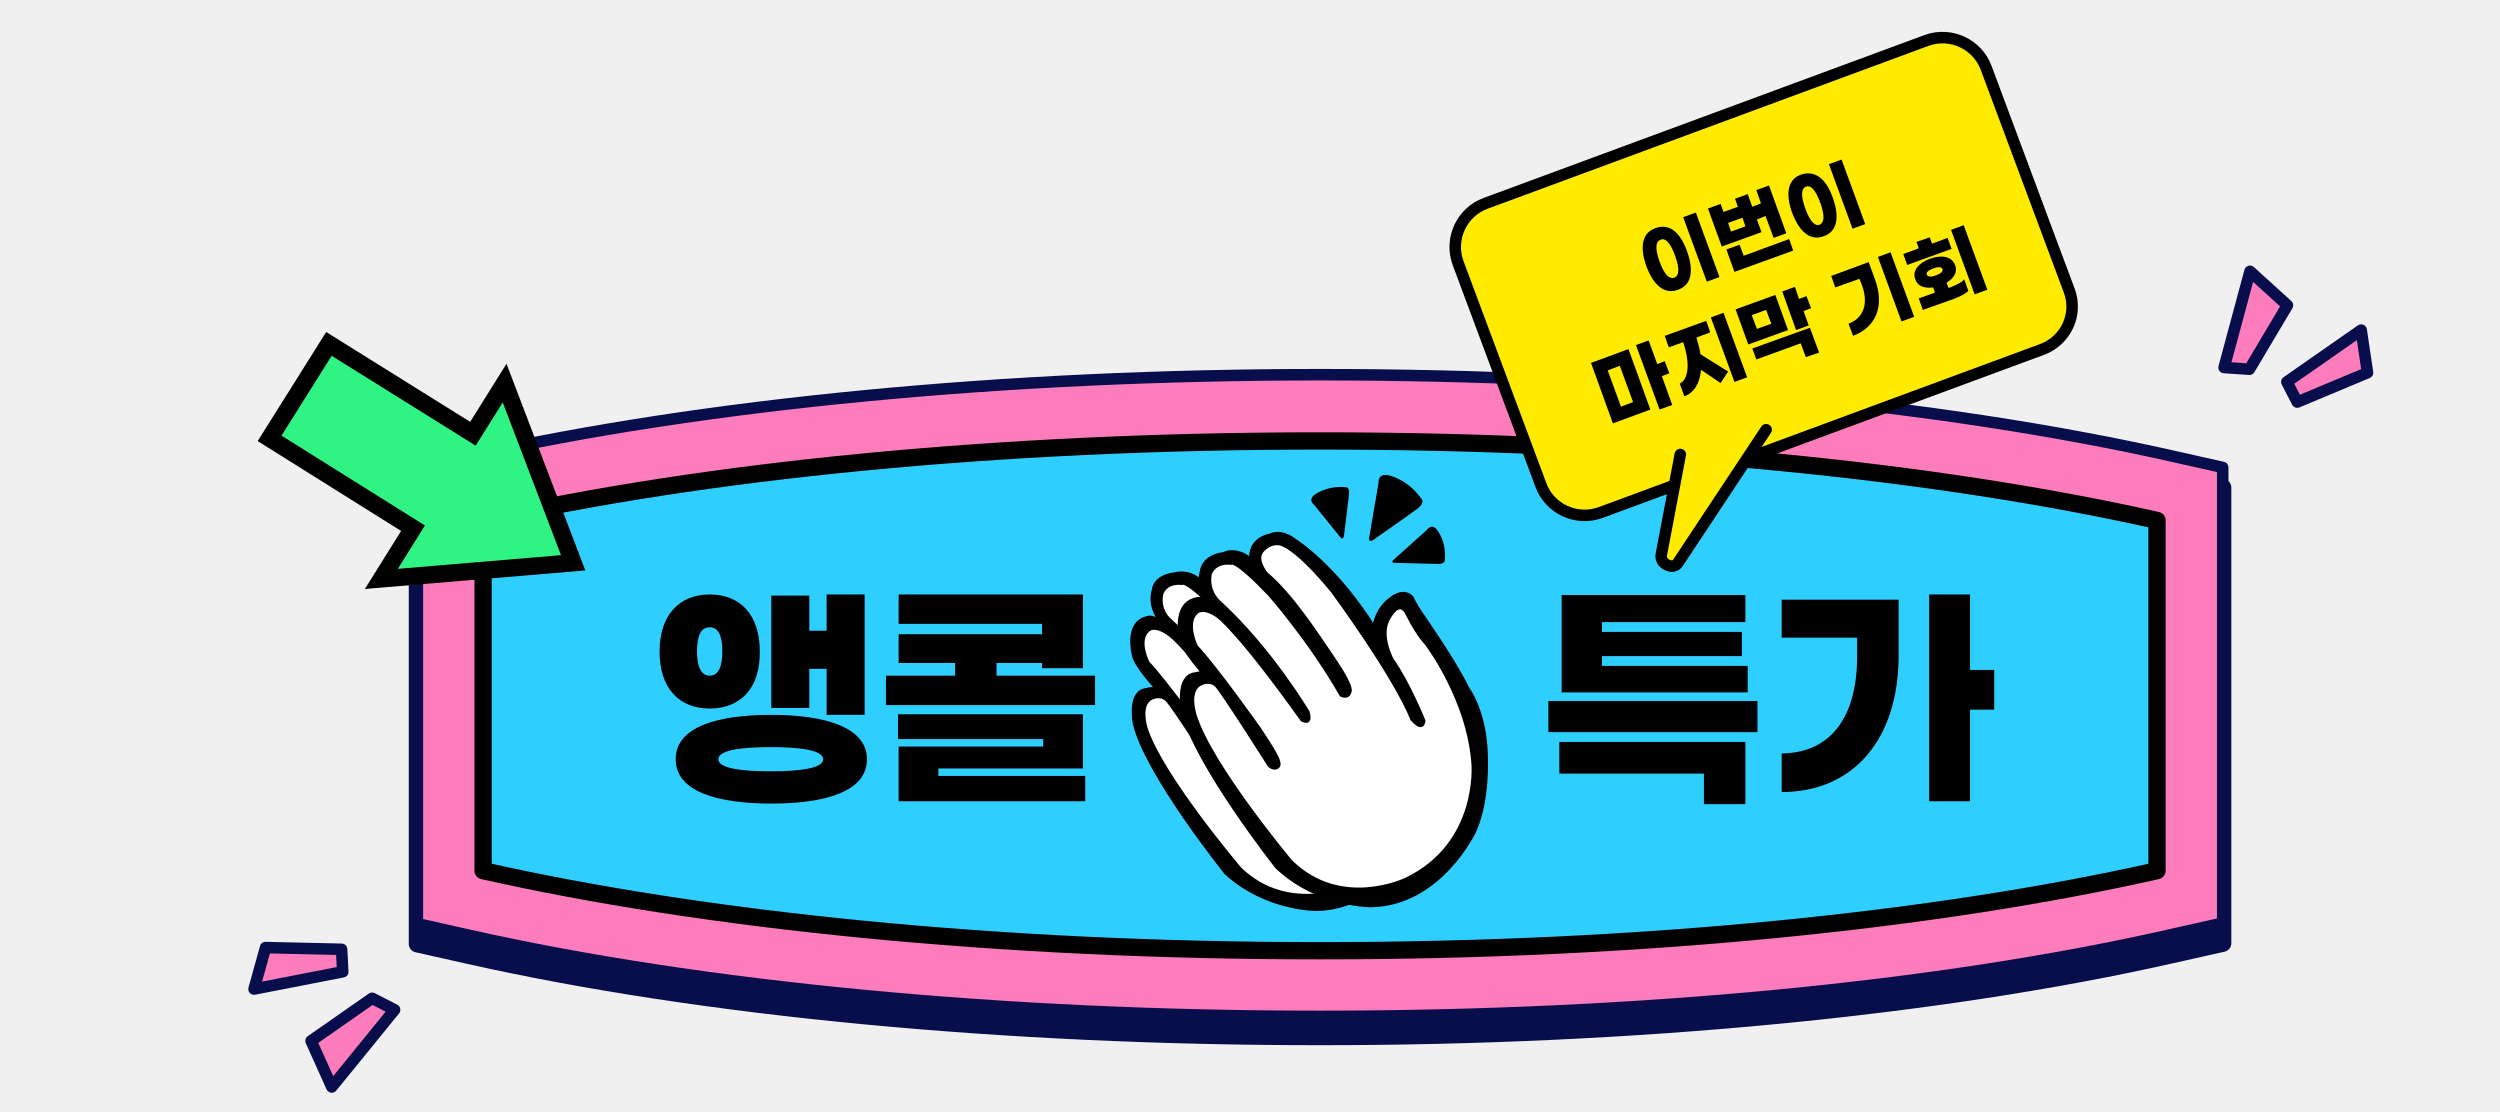
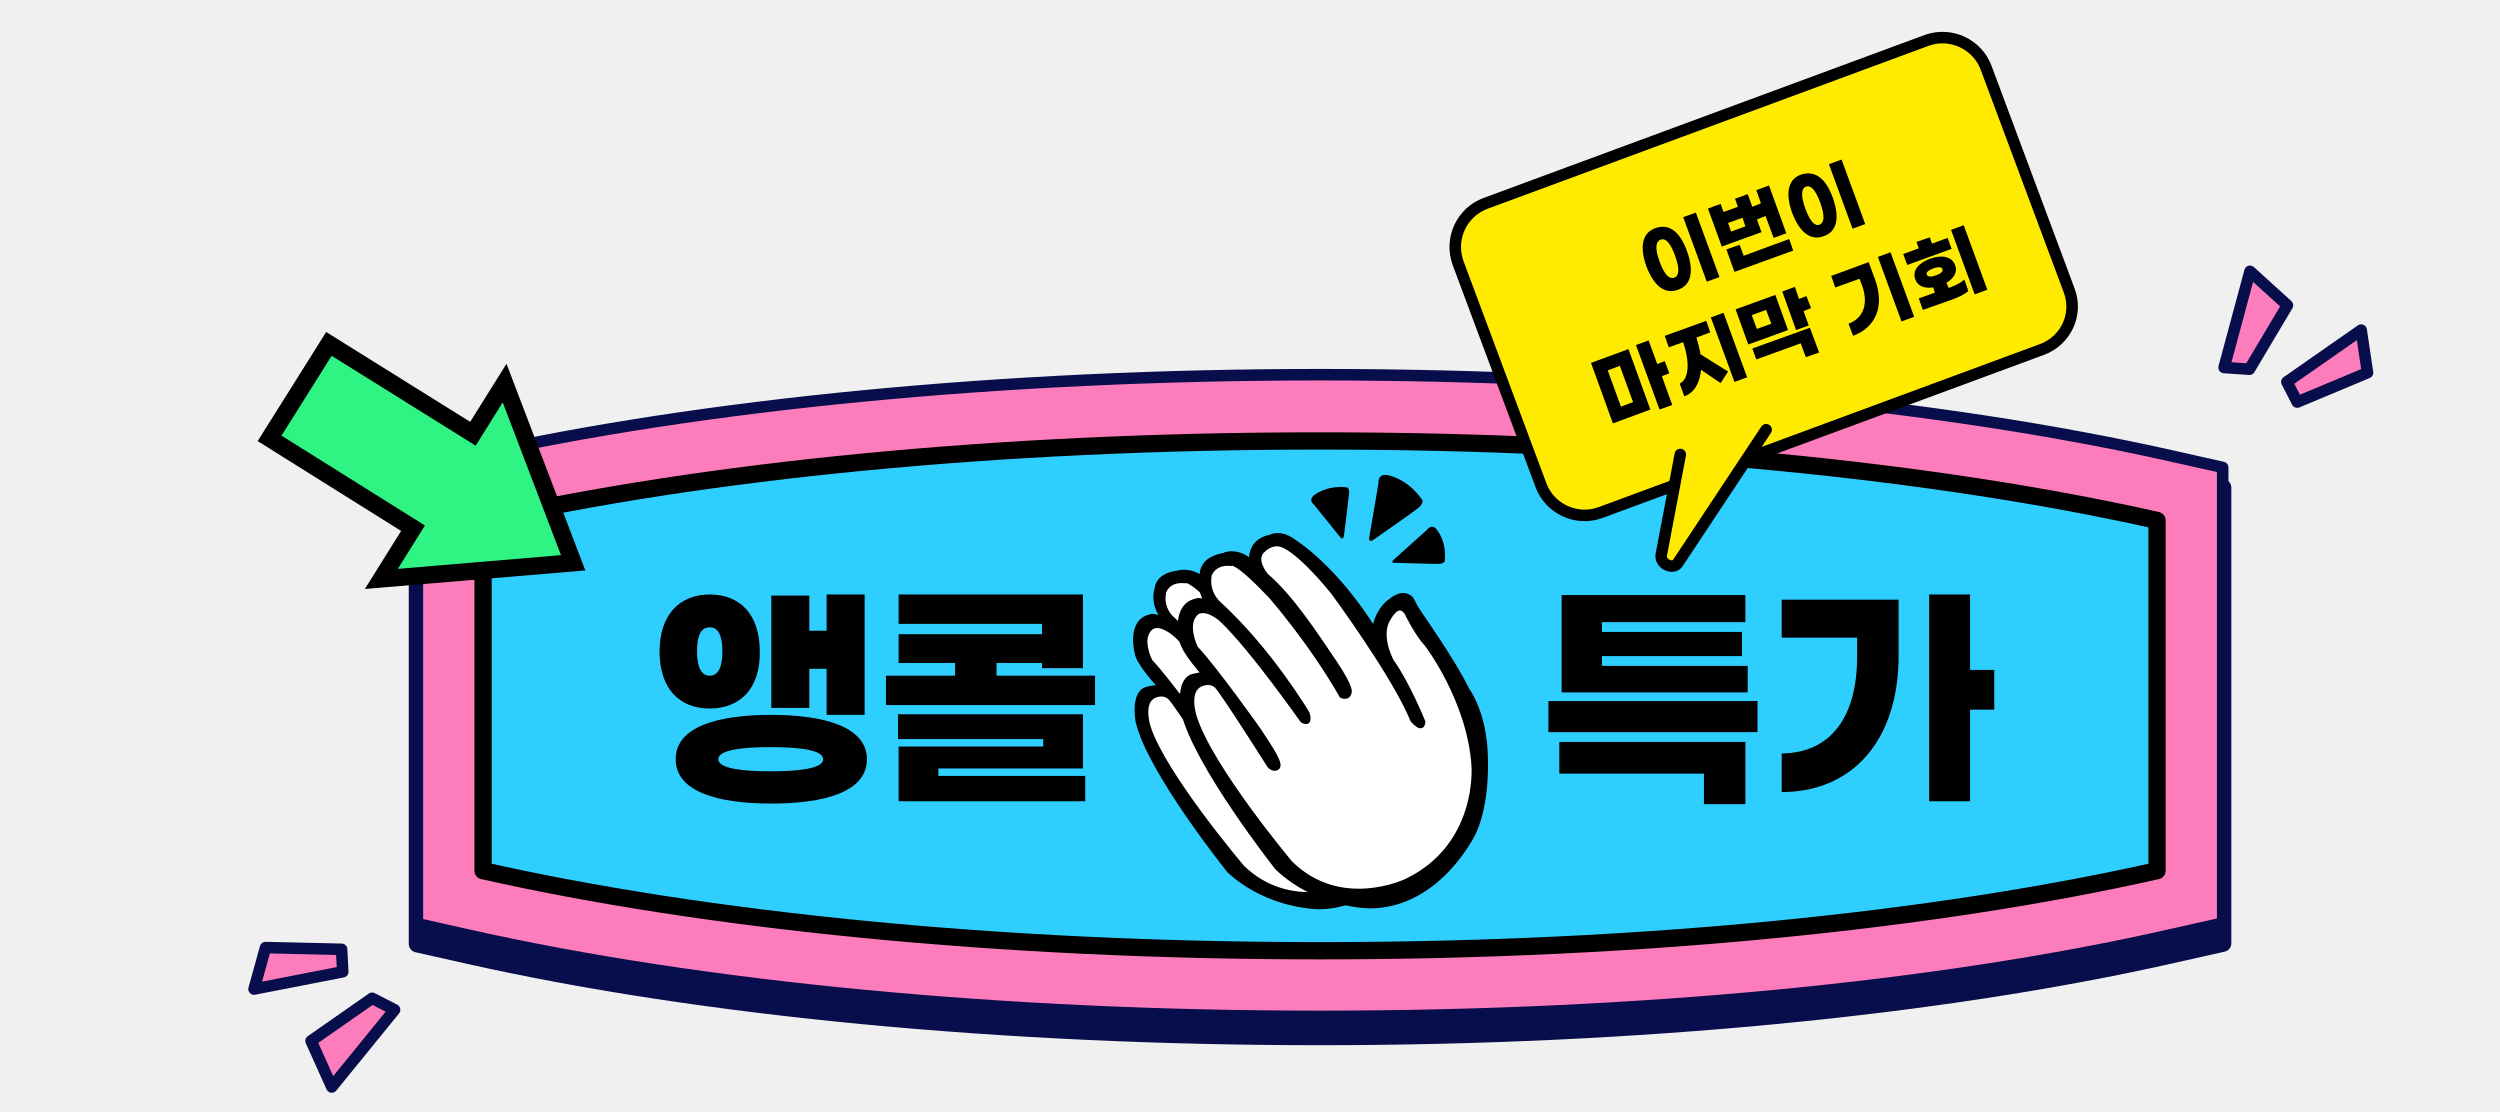
- <svg xmlns="http://www.w3.org/2000/svg" xmlns:xlink="http://www.w3.org/1999/xlink" version="1.1" x="0px" y="0px" viewBox="0 0 434 193" style="enable-background:new 0 0 434 193;" xml:space="preserve">
+ <svg xmlns="http://www.w3.org/2000/svg" xmlns:xlink="http://www.w3.org/1999/xlink" width="434" height="193" viewBox="0 0 434 193">
  <style type="text/css">
.st0{fill:#FD7CBB;stroke:#080D4B;stroke-width:2;stroke-linecap:round;stroke-linejoin:round;stroke-miterlimit:10;}
.st1{clip-path:url(#SVGID_00000030467178930581294840000003976593932371836089_);}
.st2{fill:#080D4B;}
.st3{fill:none;stroke:#080D4B;stroke-width:3;stroke-linecap:round;stroke-linejoin:round;}
.st4{fill:#FD7CBB;}
.st5{fill:none;stroke:#080D4B;stroke-width:2;stroke-linecap:round;stroke-linejoin:round;}
.st6{fill:#2ECFFF;}
.st7{fill:none;stroke:#000000;stroke-width:3;stroke-linecap:round;stroke-linejoin:round;}
.st8{enable-background:new    ;}
.st9{stroke:#000000;stroke-width:0.5;stroke-miterlimit:10;}
.st10{fill:#FFFFFF;stroke:#000000;stroke-width:0.5;stroke-miterlimit:10;}
.st11{stroke:#000000;stroke-miterlimit:10;}
.st12{fill:#2FF483;stroke:#000000;stroke-width:3;}
.st13{fill:#FEEB00;}
.st14{fill:none;stroke:#000000;stroke-width:2;stroke-linecap:round;stroke-linejoin:round;}
	
.clap {animation:clap both infinite 2s;}
.c2 {animation-delay:0.6s;}
.c3 {animation-delay:0.4s;}

@keyframes clap {
0% {opacity:0;}
30% {opacity:1;}
60% {opacity:1;}
100% {opacity:0;}
}

#clap_h1 {animation:clap_h1 both infinite 0.9s;transform-origin: 52% 70%;}
@keyframes clap_h1 {
0% {transform:translate(0,0) scale(1);}
25% {transform:translate(0,0) scale(0.94);}
50% {transform:translate(0,0) scale(1);}
75% {transform:translate(0,0) scale(0.94);}
100% {transform:translate(0,0) scale(1);}
}

#clap_h2 {animation:clap_h2 both infinite 0.9s;transform-origin: 5% 70%}
@keyframes clap_h2 {
0% {transform:translate(0,0) scale(1);}
25% {transform:translate(0,0) scale(1.03);}
50% {transform:translate(0,0) scale(1);}
75% {transform:translate(0,0) scale(1.03);}
100% {transform:translate(0,0) scale(1);}
}

#arrow {animation:arrow both linear infinite 1s;transform-origin:17.2% 42%;}
@keyframes arrow {
0% {transform:translate(0,0);}
50% {transform:translate(2%,2%);}
100% {transform:translate(0,0);}
}

#balloon {animation:balloon both linear infinite 3s;transform-origin:70% 29%;}
@keyframes balloon {
0% {transform:translate(0,0);}
10% {transform:translate(0%,2%);}
20% {transform:translate(0,0);}
30% {transform:translate(0,0);}
40% {transform:translate(0%,2%);}
50% {transform:translate(0,0);}
100% {transform:translate(0,0);}
}
	
.bg {animation:clap both infinite 2s;}
.bg.bg2 {animation-delay:0.4s;}
.bg.bg3 {animation-delay:0.2s;}
.bg.bg4 {animation-delay:0.4s;}
</style>
  <g id="bg2">
    <path id="Path_38177" class="st0 bg bg1" d="M386.1,63.8l4.5-16.7l6.5,5.9l-6.6,11.1L386.1,63.8z" />
    <path id="Path_38179" class="st0 bg bg2" d="M397,66.3l12.9-9l1.1,7.4l-12.2,5.1L397,66.3z" />
    <path id="Path_38177-2" class="st0 bg bg3" d="M68.5,175.3l-10.9,13.4l-3.6-8l10.6-7.4L68.5,175.3z" />
    <path id="Path_38179-2" class="st0 bg bg4" d="M59.5,168.7l-15.4,3l2-7.2l13.2,0.3L59.5,168.7z" />
  </g>
  <g id="bg">
    <g id="Group_109508" transform="translate(119.66 277.348)">
      <g>
        <g>
          <g>
            <g>
              <defs>
                <rect id="SVGID_1_" x="-50" y="-214" width="318" height="118.3" />
              </defs>
              <clipPath id="SVGID_00000168799500469885094000000010888264676236540327_">
                <use xlink:href="#SVGID_1_" style="overflow:visible;" />
              </clipPath>
              <g id="Mask_Group_1215" transform="translate(0 0)" style="clip-path:url(#SVGID_00000168799500469885094000000010888264676236540327_);">
                <path id="Path_36413" class="st2" d="M109.5-97.4c-54.8,0-107.3-5-147.8-14.1l-8.9-2v-79.2l8.9-2         c40.5-9.1,93-14.1,147.8-14.1s107.3,5,147.8,14.1l8.9,2v79.1l-8.9,2C216.9-102.5,164.4-97.4,109.5-97.4" />
                <path id="Path_36414" class="st3" d="M109.5-97.4c-54.8,0-107.3-5-147.8-14.1l-8.9-2v-79.2l8.9-2         c40.5-9.1,93-14.1,147.8-14.1s107.3,5,147.8,14.1l8.9,2v79.1l-8.9,2C216.9-102.5,164.4-97.4,109.5-97.4z" />
                <path id="Path_36415" class="st4" d="M109.5-100.9c-54.8,0-107.3-5-147.8-14.1l-8.9-2v-79.1l8.9-2         c40.5-9.1,93-14.2,147.8-14.2s107.3,5,147.8,14.1l8.9,2v79.1l-8.9,2C216.9-105.9,164.4-100.9,109.5-100.9" />
                <path id="Path_36416" class="st5" d="M109.5-100.9c-54.8,0-107.3-5-147.8-14.1l-8.9-2v-79.1l8.9-2         c40.5-9.1,93-14.2,147.8-14.2s107.3,5,147.8,14.1l8.9,2v79.1l-8.9,2C216.9-105.9,164.4-100.9,109.5-100.9z" />
                <path id="Path_36417" class="st6" d="M109.5-200.8c-56.1,0-107.1,5.2-145.3,13.8v60.8c38.2,8.6,89.2,13.9,145.3,13.9         s107.1-5.3,145.3-13.9V-187C216.6-195.6,165.6-200.8,109.5-200.8" />
                <path id="Path_36418" class="st7" d="M109.5-200.8c-56.1,0-107.1,5.2-145.3,13.8v60.8c38.2,8.6,89.2,13.9,145.3,13.9         s107.1-5.3,145.3-13.9V-187C216.6-195.6,165.6-200.8,109.5-200.8z" />
              </g>
            </g>
          </g>
        </g>
      </g>
    </g>
    <g class="st8">
      <path d="M123.2,123c-5.4,0-8.7-3.6-8.7-9.9s3.4-9.9,8.7-9.9c5.3,0,8.7,3.5,8.7,9.9C132,119.4,128.6,123,123.2,123z M150.5,131.8    c0,5.7-7.4,7.7-16.6,7.7s-16.6-2-16.6-7.7s7.4-7.7,16.6-7.7S150.5,126.2,150.5,131.8z M123.2,117.3c1.5,0,2.2-1.5,2.2-4.2    c0-2.8-0.7-4.2-2.2-4.2s-2.2,1.4-2.2,4.2S121.8,117.3,123.2,117.3z M142.9,131.8c0-1.6-4.1-2.1-9.1-2.1s-9.1,0.5-9.1,2.1    s4.1,2.1,9.1,2.1S142.9,133.4,142.9,131.8z M140.5,122.9h-6.6v-19.5h6.6v6.1h3v-6.3h6.6v20.9h-6.6v-8h-3V122.9z" />
      <path d="M190.1,117.3v5.1h-36.3v-5.1h12v-2.2H156v-5h24.9v-1.8H156v-5.1h32V116h-7.1v-0.9H173v2.2    C173,117.3,190.1,117.3,190.1,117.3z M162.9,134.7h25.5v4.4H156v-9.5h25.1v-1.3h-25.2V124H188v9.4h-25.1V134.7z" />
      <path d="M305.1,121.7v5.4h-36.3v-5.4H305.1z M270.8,128.8H303v10.8h-7.2v-5.3h-25.1v-5.5H270.8z M303.4,120.2h-32.3v-16.9H303v4.7    h-24.9v1.7h24.3v4.2h-24.3v1.7h25.3V120.2z" />
      <path d="M309.3,104.1h20.3v9.7c0,14.6-7.9,23.7-20.3,23.7v-6.7c8.6-0.1,13.1-6.4,13.1-16.9v-3.2h-13.1V104.1z M346.2,123.2H342    v15.9h-7.1v-35.9h7.1v13.1h4.2V123.2z" />
    </g>
  </g>
  <g id="h2_00000001656458723641112240000011977285140848089261_">
    <g id="h3">
      <g id="clap_h1">
        <g>
-           <path class="st9" d="M208.7,101.2c0,0-0.9-3.7,3.1-4.6c0,0,1.7-1,4,0.8c0,0,6.8,4.1,13.5,14.8c0,0,0.4-3.5,2.9-5.1      c0,0,1.9-1.6,3.2-0.3c0,0,0.8,1.5,1.4,2.5c0,0,5.9,8.3,8,12.7c0,0,3.1,3.8,3.1,11.3c0,0,0.4,7.2-1.9,12.3s-0.3,0-0.3,0      s-5.5,12.1-17.1,12.3c0,0-8.8,0.1-15.8-6.3c0,0-13.9-17.3-15.9-26c0,0-1.1-5.6,2.1-5.9c0,0,1.1-0.4,1.9,0c0,0-4.1-4.3-4.2-6.2      c0,0-1.4-5.5,2.5-6.3c0,0,0.6-0.4,2.2,0.6c0,0-2.1-2.4-1.2-5.4c0,0,0.1-2.4,3.8-2.8C204.1,99.5,206.9,98.9,208.7,101.2z" />
-           <path class="st10" d="M234.8,109.3c0,0,1.7,3.5,3.4,5.3c0,0,7.3,9.3,7.9,20.2c0,0,1,13.2-11.3,19c0,0-11,5.2-19.5-3      c0,0-13.6-16-16.3-24.3c0,0-1.4-4.3,1-5.3c0,0,1.4-0.7,2.5,0.3s9,13.4,9,13.4s0.9,0.9,1.6,0.2s-1-3.1-3.2-6.4      c0,0-7.3-10.2-10.6-13.7c0,0-2-3.9,0.1-5.6c0,0,1-1.1,3.6,0.8c0,0,3.5,2.4,14.1,17.2c0,0,1.8,1,1.1-1.3c0,0-6.3-10.6-15.1-18.5      c0,0-2-1.6-1.4-4.5c0,0,0.6-2.1,3.5-1.8c0,0,0.6-0.9,6.6,5.3c0,0,6.7,7.5,12.1,16.8c0,0,1.3,0.7,1.6-0.7c0,0,0.5-0.7-2.5-5.1      s-7.4-11-11.6-14.5c0,0-2.2-2.6-0.5-4c0,0,1.3-1.3,2.9-0.9c0,0,2.5,0.5,8.7,7.9c0,0,10.4,13.9,13.5,21.4c0,0,1.9,2.2,2,0.2      c0,0-2.6-6.5-5.4-10.2c0,0-2.3-4.2-0.5-7C232,110.4,233.5,107.2,234.8,109.3z" />
+           <path class="st9" d="M246.5,145.3c0,0-5.8,12.1-17.4,12.3c0,0-8.8,0.1-15.8-6.3c0,0-13.9-17.3-15.9-26c0,0-1.1-5.6,2.1-5.9       c0,0,1.1-0.4,1.9,0c0,0-4.1-4.3-4.2-6.2c0,0-1.4-5.5,2.5-6.3c0,0,0.6-0.4,2.2,0.6c0,0-2.1-2.4-1.2-5.4c0,0,0.1-2.4,3.8-2.8       c0.1-0.1,2.9-0.7,4.7,1.6c0,0-0.9-3.7,3.1-4.6c0,0,1.7-1,4,0.8c0,0,6.8,4.1,13.5,14.8c0,0,0.4-3.5,2.9-5.1c0,0,1.9-1.6,3.2-0.3       c0,0,0.8,1.5,1.4,2.5c0,0,5.9,8.3,8,12.7c0,0,2.2,4.8,3.1,11.3C248.8,140.9,246.5,145.3,246.5,145.3z" />
+           <path class="st10" d="M235.3,109c0,0,1.7,3.5,3.4,5.3c0,0,7.3,9.3,7.9,20.2c0,0,1,13.2-11.3,19c0,0-11,5.2-19.5-3       c0,0-13.6-16-16.3-24.3c0,0-1.4-4.3,1-5.3c0,0,1.4-0.7,2.5,0.3s9,13.4,9,13.4s0.9,0.9,1.6,0.2s-1-3.1-3.2-6.4       c0,0-7.3-10.2-10.6-13.7c0,0-2-3.9,0.1-5.6c0,0,1-1.1,3.6,0.8c0,0,3.5,2.4,14.1,17.2c0,0,1.8,1,1.1-1.3c0,0-6.3-10.6-15.1-18.5       c0,0-2-1.6-1.4-4.5c0,0,0.6-2.1,3.5-1.8c0,0,0.6-0.9,6.6,5.3c0,0,6.7,7.5,12.1,16.8c0,0,1.3,0.7,1.6-0.7c0,0,0.5-0.7-2.5-5.1       s-7.4-11-11.6-14.5c0,0-2.2-2.6-0.5-4c0,0,1.3-1.3,2.9-0.9c0,0,2.5,0.5,8.7,7.9c0,0,10.4,13.9,13.5,21.4c0,0,1.9,2.2,2,0.2       c0,0-2.6-6.5-5.4-10.2c0,0-2.3-4.2-0.5-7C232.5,110.1,234,106.9,235.3,109z" />
        </g>
      </g>
    </g>
  </g>
  <g id="h1">
    <g id="h2">
      <g id="clap_h2">
        <g>
-           <path class="st11" d="M217.4,97.8c0,0-0.9-3.9,3.2-4.7c0,0,1.7-1,4.1,0.9c0,0,7,4.3,13.9,15.4c0,0,0.4-3.6,3-5.3      c0,0,1.9-1.7,3.3-0.3c0,0,0.8,1.6,1.5,2.6c0,0,6.1,8.7,8.2,13.2c0,0,3.1,4,3.2,11.8c0,0,0.4,7.5-2,12.8c-3,5.1,0,0,0,0      s-5.9,12.6-17.8,12.8c0,0-9.1,0.1-16.2-6.6c0,0-14.2-18-16.3-27.1c0,0-1.1-5.9,2.1-6.1c0,0,1.1-0.4,1.9,0c0,0-4.2-4.5-4.3-6.5      c0,0-1.4-5.7,2.5-6.5c0,0,0.7-0.4,2.3,0.6c0,0-2.2-2.5-1.2-5.6c0,0,0.1-2.5,3.9-2.9C212.7,96,215.5,95.4,217.4,97.8z" />
-           <path class="st10" d="M244.1,106.3c0,0,1.7,3.6,3.5,5.5c0,0,7.4,9.7,8.1,21c0,0,1.1,13.7-11.6,19.8c0,0-11.3,5.5-20-3.1      c0,0-13.9-16.6-16.6-25.3c0,0-1.5-4.5,1.1-5.5c0,0,1.4-0.7,2.5,0.3c1.1,1.1,9.2,13.9,9.2,13.9s0.9,0.9,1.6,0.2s-1-3.2-3.3-6.7      c0,0-7.5-10.6-10.9-14.2c0,0-2-4.1,0.1-5.9c0,0,1.1-1.1,3.7,0.8c0,0,3.5,2.5,14.5,17.9c0,0,1.8,1.1,1.1-1.4      c0,0-6.5-11-15.5-19.2c0,0-2-1.7-1.5-4.7c0,0,0.6-2.2,3.6-1.9c0,0,0.6-0.9,6.7,5.5c0,0,6.9,7.8,12.4,17.4c0,0,1.3,0.7,1.6-0.7      c0,0,0.5-0.7-2.6-5.3s-7.6-11.5-11.9-15.1c0,0-2.3-2.7-0.5-4.2c0,0,1.3-1.4,3-0.9c0,0,2.6,0.5,8.9,8.2c0,0,10.7,14.5,13.8,22.2      c0,0,1.9,2.3,2.1,0.2c0,0-2.7-6.7-5.5-10.6c0,0-2.4-4.4-0.5-7.3C241.2,107.3,242.7,104.1,244.1,106.3z" />
+           <path class="st11" d="M217.4,98c0,0-0.9-3.9,3.2-4.7c0,0,1.7-1,4.1,0.9c0,0,7,4.3,13.9,15.4c0,0,0.4-3.6,3-5.3      c0,0,1.9-1.7,3.3-0.3c0,0,0.8,1.6,1.5,2.6c0,0,6.1,8.7,8.2,13.2c0,0,3.1,4,3.2,11.8c0,0,0.4,7.5-2,12.8c-3,5.1,0,0,0,0      s-5.9,12.6-17.8,12.8c0,0-9.1,0.1-16.2-6.6c0,0-14.2-18-16.3-27.1c0,0-1.1-5.9,2.1-6.1c0,0,1.1-0.4,1.9,0c0,0-4.2-4.5-4.3-6.5      c0,0-1.4-5.7,2.5-6.5c0,0,0.7-0.4,2.3,0.6c0,0-2.2-2.5-1.2-5.6c0,0,0.1-2.5,3.9-2.9C212.7,96.2,215.5,95.6,217.4,98z" />
+           <path class="st10" d="M244.1,106.5c0,0,1.7,3.6,3.5,5.5c0,0,7.4,9.7,8.1,21c0,0,1.1,13.7-11.6,19.8c0,0-11.3,5.5-20-3.1      c0,0-13.9-16.6-16.6-25.3c0,0-1.5-4.5,1.1-5.5c0,0,1.4-0.7,2.5,0.3c1.1,1.1,9.2,13.9,9.2,13.9s0.9,0.9,1.6,0.2s-1-3.2-3.3-6.7      c0,0-7.5-10.6-10.9-14.2c0,0-2-4.1,0.1-5.9c0,0,1.1-1.1,3.7,0.8c0,0,3.5,2.5,14.5,17.9c0,0,1.8,1.1,1.1-1.4      c0,0-6.5-11-15.5-19.2c0,0-2-1.7-1.5-4.7c0,0,0.6-2.2,3.6-1.9c0,0,0.6-0.9,6.7,5.5c0,0,6.9,7.8,12.4,17.4c0,0,1.3,0.7,1.6-0.7      c0,0,0.5-0.7-2.6-5.3s-7.6-11.5-11.9-15.1c0,0-2.3-2.7-0.5-4.2c0,0,1.3-1.4,3-0.9c0,0,2.6,0.5,8.9,8.2c0,0,10.7,14.5,13.8,22.2      c0,0,1.9,2.3,2.1,0.2c0,0-2.7-6.7-5.5-10.6c0,0-2.4-4.4-0.5-7.3C241.2,107.5,242.7,104.3,244.1,106.5z" />
        </g>
      </g>
    </g>
  </g>
  <g id="clap">
    <path class="clap c1" d="M237.7,93.3l1.6-9.4c0,0-0.2-1.8,1.7-1.4c0,0,3.4,0.6,5.9,4.3c0,0,0.3,0.6-0.7,1.4s-7.9,5.6-7.9,5.6S237.5,94.2,237.7,93.3   z" />
    <path class="clap c2" d="M241.9,97.2l5.8-5.2c0,0,0.8-1.2,1.7-0.1c0,0,1.8,2,1.4,5.5c0,0-0.1,0.5-1.1,0.5s-7.7-0.2-7.7-0.2S241.4,97.7,241.9,97.2z" />
    <path class="clap c3" d="M232.7,93.3l-4.6-5.7c0,0-1.1-0.8,0.1-1.7c0,0,2.1-1.7,5.6-1.3c0,0,0.5,0.1,0.4,1.1s-0.9,7.4-0.9,7.4   S233.1,93.8,232.7,93.3z" />
  </g>
  <g id="arrow">
    <path id="화살표" class="st12" d="M57.1,59.7L46.8,76.1l24.9,15.6l-5.5,8.8l33.3-2.8L87.6,66.5l-5.5,8.8L57.1,59.7z" />
  </g>
  <g id="balloon">
    <g>
      <path id="Path_36386" class="st13" d="M355.4,60.7L277.8,89c-4.2,1.5-8.8-0.7-10.3-4.8l-14.4-38.6c-1.5-4.2,0.7-8.8,4.8-10.3    L335.5,7c4.2-1.5,8.8,0.7,10.3,4.8l14.4,38.6C361.8,54.6,359.6,59.2,355.4,60.7" />
      <path id="Path_36387" class="st14" d="M354.4,60.7L277.8,89c-4.2,1.5-8.8-0.7-10.3-4.8l-14.4-38.6c-1.5-4.2,0.7-8.8,4.8-10.3    L334.5,7c4.2-1.5,8.8,0.7,10.3,4.8l14.4,38.6C360.8,54.6,358.6,59.2,354.4,60.7z" />
      <path id="Path_36409" class="st13" d="M291.7,78.9l-3.3,17.4c-0.3,1.6,2.1,2.7,2.9,1.4l15.3-23.1" />
      <path id="Path_36410" class="st14" d="M291.7,78.9l-3.3,17.4c-0.3,1.6,2.1,2.7,2.9,1.4l15.3-23.1" />
      <g class="st8">
        <path d="M292.9,43.7c1.3,3.7,0.5,5.9-1.6,6.6c-2.1,0.8-4.1-0.4-5.5-4.1c-1.3-3.7-0.5-5.9,1.6-6.6C289.6,38.8,291.6,40,292.9,43.7     z M288.1,45.4c0.9,2.5,1.8,3.1,2.6,2.8c0.7-0.3,1-1.3,0.1-3.8c-0.9-2.5-1.8-3.1-2.5-2.8C287.5,41.9,287.2,42.9,288.1,45.4z      M298.5,48.1l-2.2,0.8l-4.1-11.2l2.2-0.8L298.5,48.1z" />
        <path d="M305.8,40.3l-6.9,2.5l-2.4-6.6l2.2-0.8l0.5,1.4l2.5-0.9l-0.5-1.4l2.2-0.8l0.8,2.2l1.5-0.6l-0.8-2.3l2.2-0.8l3,8.3     l-2.2,0.8l-1.4-3.8l-1.5,0.6L305.8,40.3z M310.6,41.5l0.7,2l-10.2,3.7l-1.4-3.9l2.3-0.8l0.7,1.9L310.6,41.5z M303,39.3l-0.5-1.5     l-2.5,0.9l0.5,1.5L303,39.3z" />
        <path d="M318.2,34.4c1.3,3.7,0.5,5.9-1.6,6.6c-2.1,0.8-4.1-0.4-5.5-4.1c-1.3-3.7-0.5-5.9,1.6-6.6     C314.9,29.6,316.9,30.7,318.2,34.4z M313.4,36.2c0.9,2.5,1.8,3.1,2.5,2.8c0.7-0.3,1-1.3,0.1-3.8s-1.8-3.1-2.5-2.8     C312.8,32.7,312.5,33.7,313.4,36.2z M323.8,38.9l-2.2,0.8l-4.1-11.2l2.2-0.8L323.8,38.9z" />
      </g>
      <g class="st8">
        <path d="M276.2,63l6.5-2.4l3.8,10.5l-6.5,2.4L276.2,63z M281.4,70.6l2.1-0.8l-2.3-6.3l-2.1,0.8L281.4,70.6z M289.8,64.8l-1.3,0.5     l1.8,5l-2.2,0.8L284,59.9l2.2-0.8l1.5,4.1l1.3-0.5L289.8,64.8z" />
        <path d="M295.2,61.5l4.8,3l-1.3,2l-3.4-2.3c-0.2,2.3-1.2,4-2.9,4.6l-0.8-2.2c1.6-0.8,1.8-3.6,0.6-7.2l-2.5,0.9l-0.7-2l7.2-2.6     l0.7,2l-2.4,0.9C294.8,59.7,295.1,60.6,295.2,61.5z M299.2,54.3l4.1,11.2l-2.2,0.8L297,55.1L299.2,54.3z" />
        <path d="M310.4,57.3l-6.9,2.5l-2.2-6.1l6.9-2.5L310.4,57.3z M304.2,60.5l10-3.6l1.6,4.3l-2.3,0.8l-0.9-2.4l-7.7,2.8L304.2,60.5z      M306.6,53.8l-2.5,0.9l0.9,2.4l2.5-0.9L306.6,53.8z M314.4,53.5l-1.3,0.5l0.9,2.5l-2.2,0.8l-2.4-6.7l2.2-0.8l0.7,2.1l1.3-0.5     L314.4,53.5z" />
        <path d="M325.5,48.5c1.7,4.6,0.2,8.3-3.8,9.8l-0.8-2.1c2.7-1,3.5-3.6,2.3-6.8l-0.4-1l-4.2,1.5l-0.7-2l6.5-2.4L325.5,48.5z      M332.3,55l-2.2,0.8L326,44.6l2.2-0.8L332.3,55z" />
        <path d="M338.8,43.2l-7.7,2.8l-0.7-1.9l2.7-1l-0.4-1.1l2.3-0.8l0.4,1.1l2.7-1L338.8,43.2z M338.3,50c1-0.4,2.2-0.9,2.7-1.5l0.7,2     c-0.6,0.6-1.7,1.1-2.8,1.5l-5.1,1.8l-0.7-2l2.8-1l-0.3-0.9c-1.5,0.2-2.7-0.2-3.1-1.4c-0.6-1.5,0.6-2.9,2.6-3.6     c2-0.7,3.7-0.4,4.3,1.1c0.5,1.2-0.2,2.3-1.5,3.1L338.3,50L338.3,50z M336.1,47.8c0.8-0.3,1.3-0.7,1.1-1.1     c-0.1-0.4-0.8-0.4-1.6-0.1c-0.8,0.3-1.3,0.7-1.1,1.1C334.7,48.1,335.3,48.1,336.1,47.8z M340.9,39.1l4.1,11.2l-2.2,0.8l-4.1-11.2     L340.9,39.1z" />
      </g>
    </g>
  </g>
</svg>
